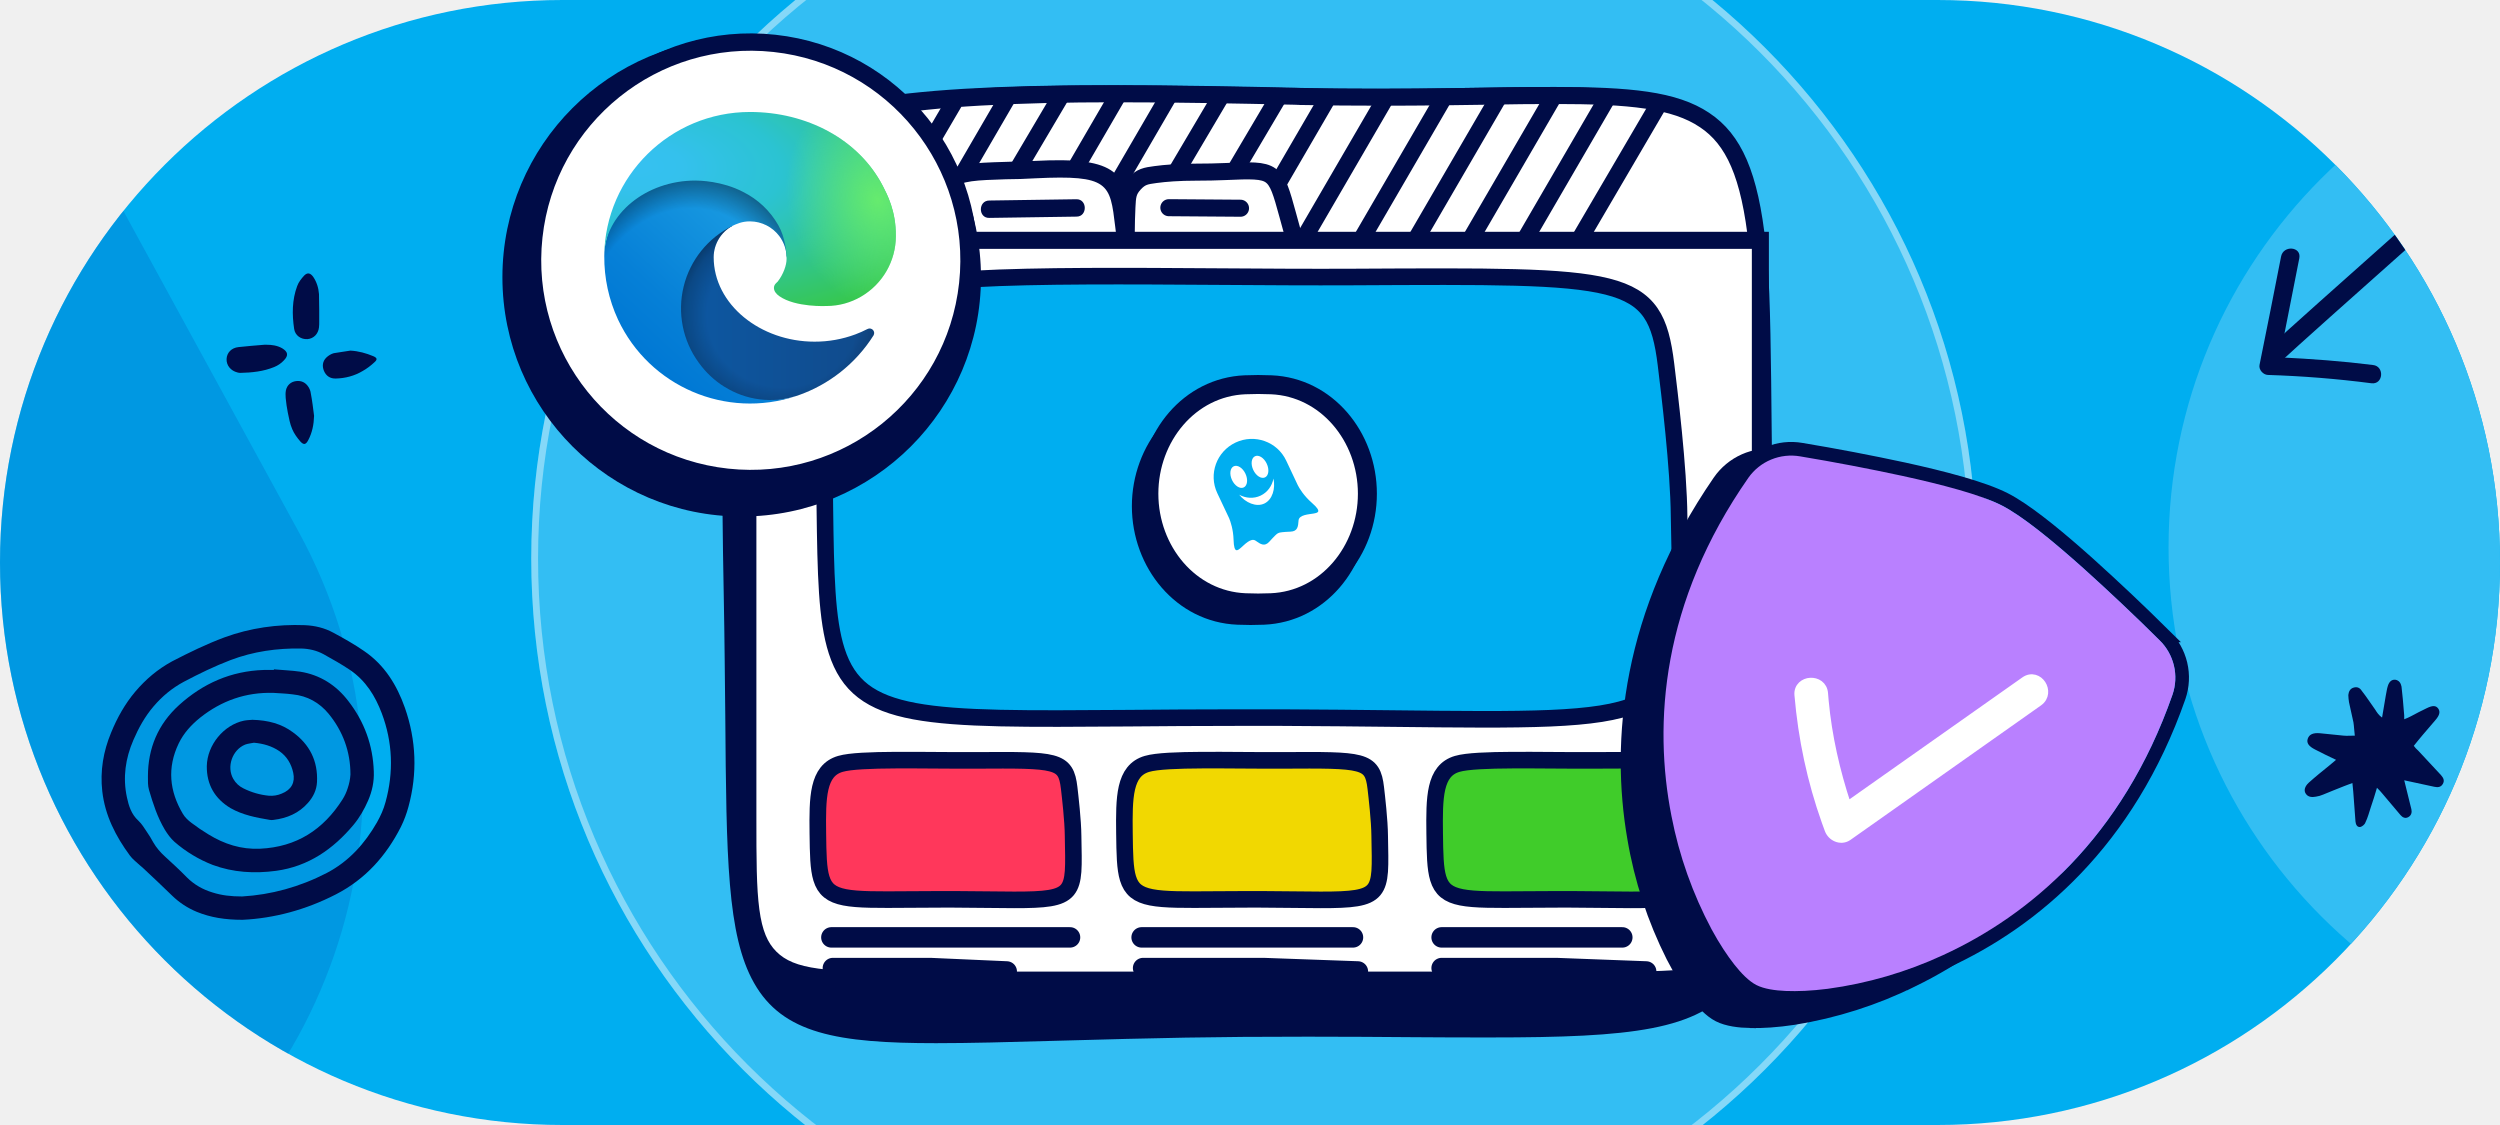
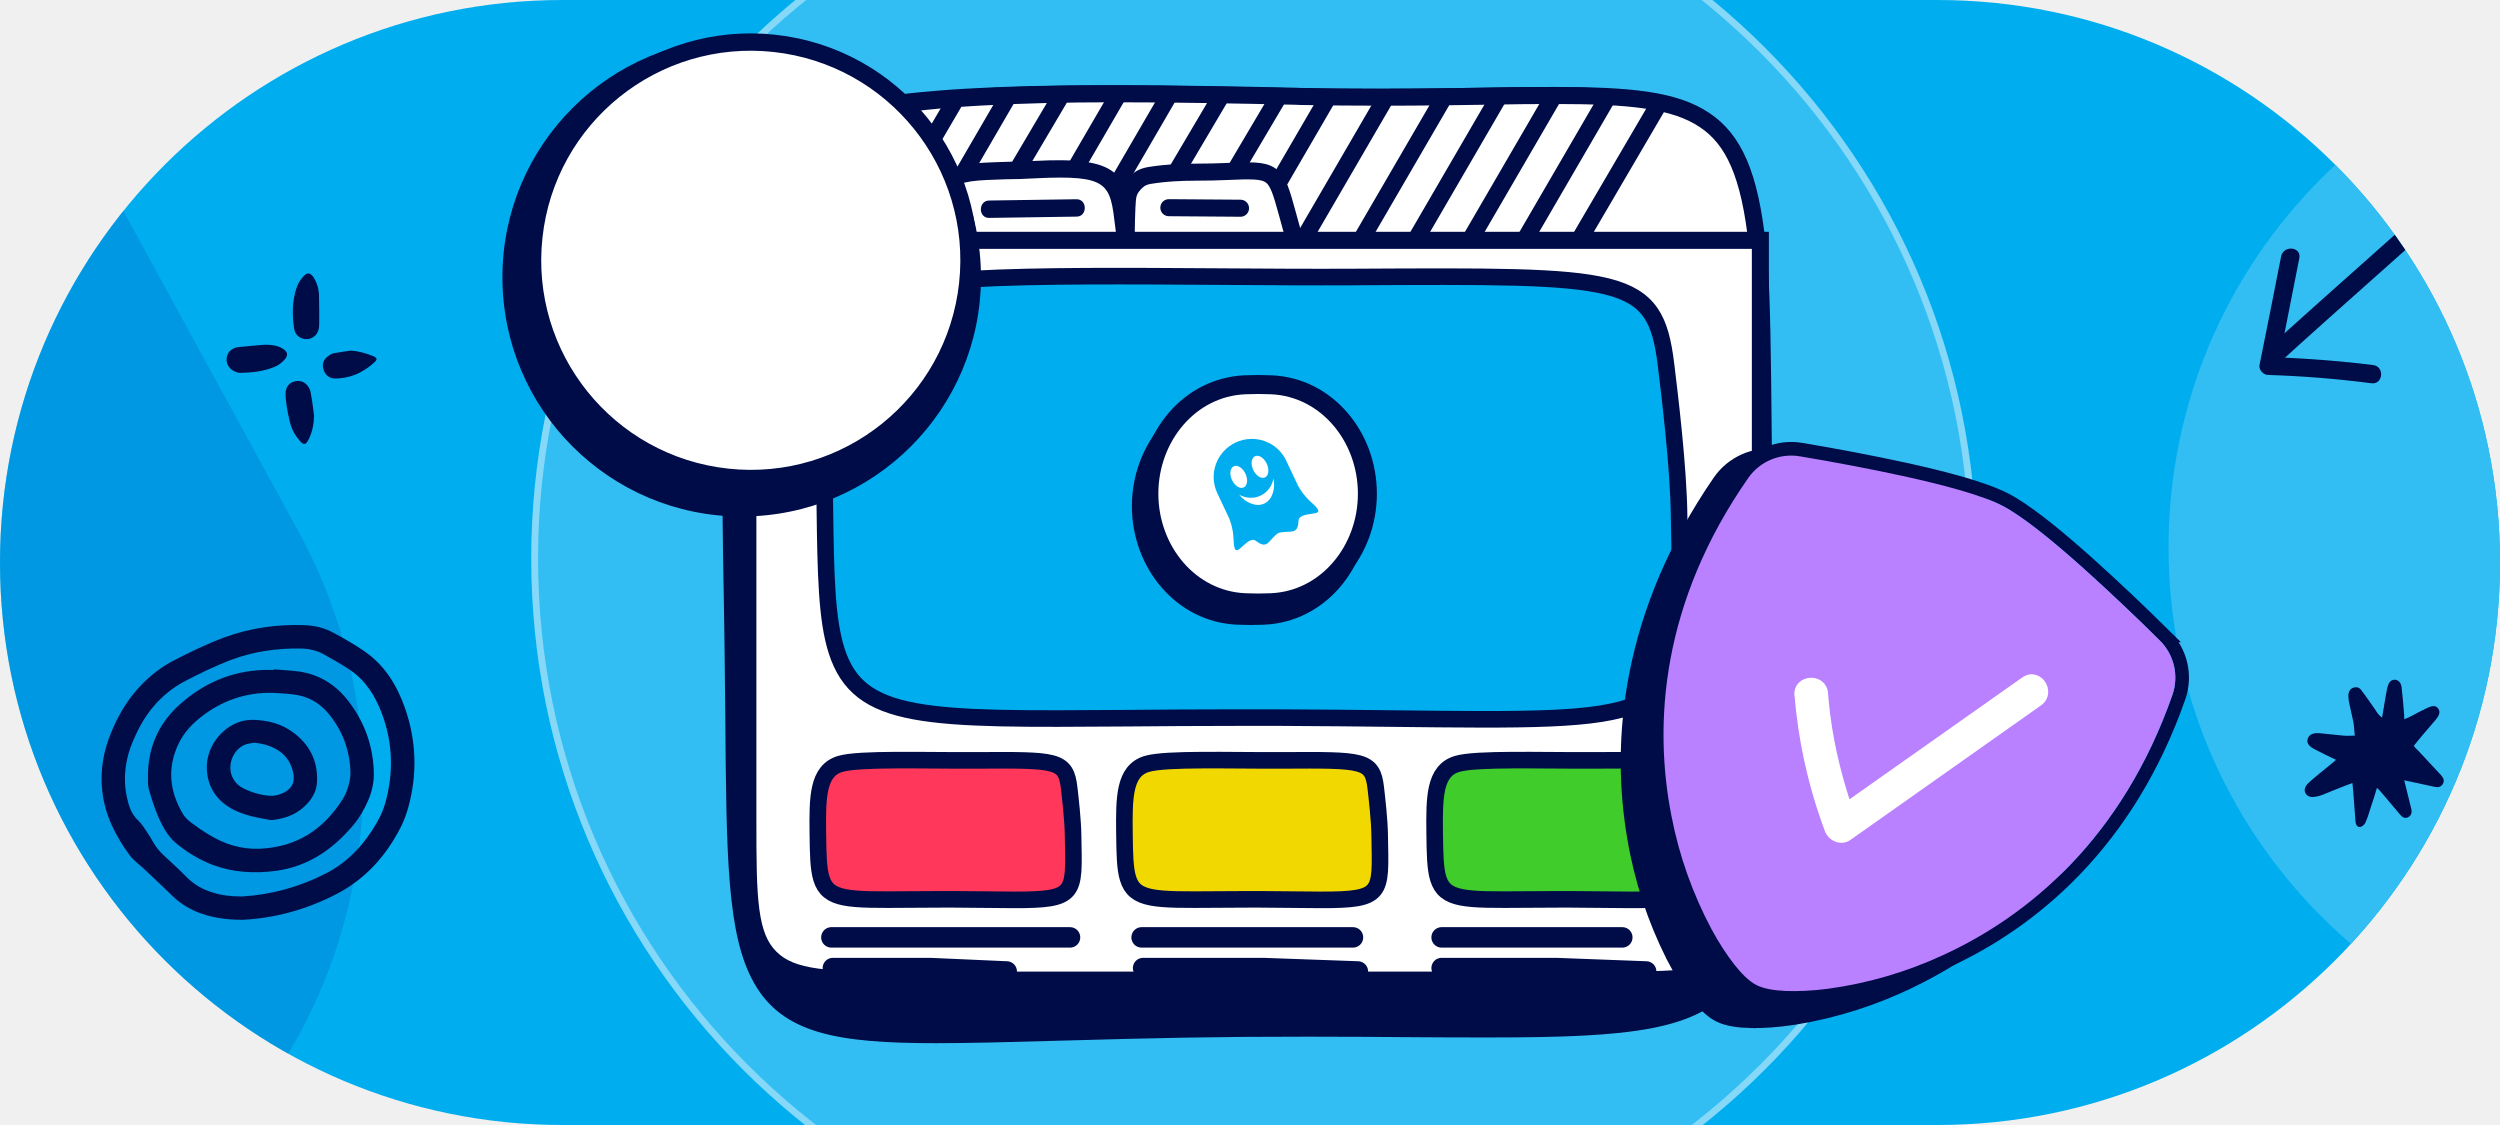
<svg xmlns="http://www.w3.org/2000/svg" width="320" height="144" fill="none" viewBox="0 0 320 144">
  <g clip-path="url(#a)">
    <rect width="320" height="144" fill="#00AEF0" rx="72" />
    <circle cx="160.5" cy="71.5" r="92.5" fill="#33BEF3" />
    <circle cx="160.5" cy="71.5" r="92.064" stroke="#fff" stroke-opacity=".4" stroke-width=".873" />
    <circle cx="160.5" cy="71.5" r="57.5" fill="#5CCBF5" />
    <circle cx="160.5" cy="71.5" r="57.064" stroke="#fff" stroke-opacity=".4" stroke-width=".873" />
    <path fill="#07C" fill-rule="evenodd" d="M-129.483 60.32c15.228 11.882 23.588 24.433 26.599 29.514l23.28 42.618c17.786 32.557 58.58 44.538 91.118 26.764 32.541-17.777 44.504-58.578 26.72-91.135L14.615 24.847c-2.793-5.71-8.453-19.212-10.151-37.7-2.28-24.841-8.168-18.515-13.711-13.341-5.546 5.167-16.414 19.483-25.253 13.99-8.835-5.491-16.355-10.344-24.39-.112-8.037 10.23-12.163 14.43-13.661 15.25l-2.038 1.113c-1.497.817-7.262 2.02-20.212 3.254-12.952 1.233-12.93 10.181-13.086 20.584-.152 10.405-18.07 11.814-25.416 13.69-7.349 1.868-15.85 3.402 3.82 18.746" clip-rule="evenodd" opacity=".4" />
    <circle cx="344.389" cy="70.068" r="66.814" fill="#33BEF3" />
    <path fill="#000C47" d="M141.252 10.91c-27.234 0-40.319 2.364-43.821 7.96-4.763 7.629-5.38 26.816-4.791 57.362.112 5.663.14 10.826.196 15.39.14 18.121.224 28.081 3.67 34.177 3.671 6.529 10.731 7.728 23.312 7.728 4.258 0 9.274-.133 15.074-.299 13.967-.39 20.208-.533 32.501-.533 4.96 0 9.583.033 13.673.066 3.475.033 6.753.033 9.751.033 18.156 0 26.477-.932 31.185-6.728 5.211-6.429 4.847-17.722 4.146-40.207-.112-3.231-.196-6.662-.308-10.36-.14-5.296-.196-11.592-.252-17.721-.084-9.327-.168-18.155-.532-22.718-.085-.866-.141-1.7-.225-2.499-.98-9.76-3.11-14.956-7.284-17.888-4.203-2.964-10.283-3.53-20.034-3.53-2.662 0-5.66.033-8.826.1a762 762 0 0 1-13.252.133c-3.671 0-7.117-.034-10.563-.1l-.813-.034c-7.481-.166-15.27-.333-22.807-.333" />
    <path fill="#fff" stroke="#000C47" stroke-width="2.182" d="M143.069 12c7.467 0 15.188.157 22.614.314l.787.03.011.002h.012c3.427.063 6.854.093 10.504.093 4.875 0 9.277-.062 13.171-.125h.004c3.137-.062 6.105-.094 8.739-.094 9.738 0 15.425.564 19.276 3.145l.002.001c3.717 2.48 5.785 6.942 6.751 16.077v.005c.086.773.13 1.444.22 2.327v.001c.357 4.253.441 12.523.525 21.343v.001c.056 5.777.111 11.725.25 16.731v.005c.083 2.608.152 5.087.228 7.45l.079 2.326c.348 10.626.608 18.517.144 24.512-.463 5.994-1.639 9.889-4 12.656-2.117 2.476-5.081 3.981-9.838 4.858-4.79.883-11.266 1.106-20.284 1.106-2.976 0-6.225 0-9.668-.032h-.001c-4.061-.031-8.653-.063-13.58-.063-12.215 0-18.421.136-32.288.503-5.759.157-10.722.283-14.932.283-6.239 0-10.98-.287-14.591-1.295-3.554-.992-5.957-2.667-7.608-5.458v-.003l-.29-.51c-1.4-2.605-2.181-6.06-2.614-10.892-.461-5.149-.517-11.718-.587-20.28v-.005c-.042-3.22-.068-6.772-.125-10.601l-.07-3.92c-.291-14.402-.283-26.082.383-35.05.672-9.029 2.001-15.088 4.194-18.425h-.001c.715-1.086 1.98-2.101 3.996-3.002s4.711-1.655 8.192-2.255c6.966-1.201 16.894-1.76 30.395-1.76Z" />
    <path stroke="#000C47" stroke-width="2.182" d="m99.436 30.982 9.818-16.8m-4.145 16.8 10.473-17.89m-3.928 17.89 10.473-17.89m-3.927 17.89 10.909-18.763m3.055 18.763 10.909-18.763m-4.364 18.763 10.909-18.763m3.055 18.763 11.345-19.2m-39.272 19.2 11.345-19.2m9.163 19.2 11.346-19.2m2.618 19.2 10.909-18.763m-3.491 18.763 10.909-18.763m-3.49 18.763 10.909-18.763m-3.928 18.763 10.909-18.763m-3.927 18.763 10.909-18.763M195 30.982l10.909-18.763m-3.927 18.763 10.473-17.89" />
    <path fill="#fff" d="M107.727 23.564h12.218v9.164h-12.218zm12.655 0 4.8-1.964 6.327-.436 6.546.436 5.454 1.964v9.164h-23.127z" />
    <path fill="#fff" d="M144.382 24.437 147 21.6l6.327-.436 6.545.436 4.582 3.055.873 8.072H142.2z" />
    <path fill="#000C47" d="M115.589 37.206c-3.667 0-7.747-1.73-8.365-2.02a1.09 1.09 0 0 1-.66-.988c-.453-10.632-.164-12.157 5.481-12.487.577-.04 1.236-.082 1.937-.123 2.72-.248 4.286.04 5.357.947 1.484 1.278 1.607 3.42 1.855 6.718.041.618.082 1.277.164 1.978.165 2.225-.453 3.873-1.854 4.903-1.113.783-2.473 1.072-3.915 1.072m-6.841-3.833c2.926 1.154 7.542 2.308 9.437.948.289-.206 1.113-.783.948-2.926-.041-.741-.124-1.4-.165-2.019-.206-2.72-.288-4.533-1.071-5.192-.536-.453-1.731-.618-3.709-.412a19 19 0 0 1-2.019.123c-3.627.248-3.833.248-3.421 9.478" />
    <path fill="#000C47" d="M135.287 37.204c-6.511 0-14.011-1.813-15.247-2.101-.454-.124-.825-.536-.825-.99-.494-6.428-.453-9.642 1.196-11.455 1.565-1.731 4.079-1.814 8.283-1.937 1.112-.041 2.348-.083 3.75-.124 10.92-.577 11.744 1.649 12.527 8.118.082.66.165 1.36.288 2.143.248 1.731-.247 3.173-1.442 4.245-1.772 1.566-4.986 2.101-8.53 2.101m-13.887-4.08c5.357 1.237 17.596 3.339 20.934.33.618-.577.865-1.277.7-2.266-.123-.783-.206-1.525-.288-2.184-.66-5.522-.783-6.635-10.22-6.181a66 66 0 0 1-3.791.123c-3.627.124-5.769.165-6.676 1.195-.989 1.113-1.03 4.039-.659 8.984" />
    <g stroke="#000C47" stroke-width="2.182">
      <path d="M144.164 31.2c0-.224-.03-2.47.083-4.703.069-1.365.104-2.047.956-2.974s1.463-1.01 2.685-1.177c1.285-.174 2.997-.31 5.221-.31 1.361 0 2.6-.03 3.707-.077 3.235-.139 4.853-.208 5.839.511.987.72 1.382 2.161 2.174 5.045l1.371 4.994" />
      <path stroke-linecap="round" d="m149.613 26.584 9.173.069" />
    </g>
    <path fill="#000C47" d="M137.8 25.502c-3.709.04-7.417.123-11.167.165-1.443 0-1.443 2.266 0 2.225 3.708-.041 7.417-.124 11.167-.165 1.401 0 1.401-2.225 0-2.225m-22.335-.042c-1.195.083-2.431.165-3.626.248-1.443.082-1.443 2.349 0 2.225l3.626-.247c1.401-.083 1.442-2.35 0-2.226" />
    <path fill="#fff" stroke="#000C47" stroke-width="2.182" d="M225.327 30.764v73.964c0 5.173-.003 8.944-.39 11.825-.383 2.849-1.124 4.665-2.485 6.026s-3.178 2.103-6.028 2.487c-2.881.387-6.651.389-11.824.389h-88.145c-5.174 0-8.944-.002-11.826-.389-2.849-.384-4.665-1.126-6.026-2.487s-2.103-3.177-2.486-6.026c-.388-2.881-.39-6.652-.39-11.825V30.764z" />
    <path fill="#00AEF0" stroke="#000C47" stroke-width="2.123" d="M214.925 80.506c-1.084 13.615-8.611 11.532-51.016 11.346h-5.307c-5.254 0-9.965.037-14.244.075-25.941.186-34.389.297-37.259-8.593-1.3-4.018-1.408-9.858-1.517-18.303-.162-14.359-.216-25.444 9.694-28.16 8.178-2.27 35.906-1.302 57.948-1.414 34.714-.186 38.614-.297 40.022 11.197.433 3.572 1.624 13.17 1.679 19.493.108 6.064.27 10.751 0 14.36Z" />
    <path fill="#40CC2A" stroke="#000C47" stroke-width="2.123" d="M216.31 111.536c-.324 4.295-2.573 3.637-15.244 3.579h-1.586c-1.569 0-2.977.012-4.256.023-7.751.059-10.275.094-11.133-2.71-.388-1.267-.421-3.109-.453-5.772-.049-4.529-.065-8.025 2.897-8.881 2.443-.716 10.728-.411 17.315-.446 10.372-.059 11.538-.094 11.958 3.531.13 1.126.486 4.153.502 6.148.032 1.912.081 3.39 0 4.528Z" />
    <g stroke="#000C47">
      <path fill="#F1D801" stroke-width="2.123" d="M176.601 111.536c-.324 4.295-2.573 3.637-15.244 3.579h-1.586c-1.569 0-2.977.012-4.256.023-7.751.059-10.275.094-11.133-2.71-.388-1.267-.421-3.109-.453-5.772-.049-4.529-.065-8.025 2.897-8.881 2.443-.716 10.728-.411 17.315-.446 10.372-.059 11.538-.094 11.958 3.531.13 1.126.486 4.153.502 6.148.032 1.912.081 3.39 0 4.528Z" />
      <path fill="#FF375B" stroke-width="2.123" d="M137.356 111.537c-.324 4.294-2.573 3.637-15.244 3.578h-1.586c-1.569 0-2.977.012-4.256.023-7.751.059-10.275.094-11.133-2.71-.388-1.267-.421-3.109-.453-5.772-.049-4.529-.065-8.025 2.896-8.881 2.444-.716 10.729-.41 17.315-.446 10.373-.059 11.538-.094 11.959 3.531.13 1.127.486 4.154.502 6.148.032 1.912.081 3.391 0 4.529Z" />
      <path stroke-linecap="round" stroke-width="2.618" d="M106.417 119.985h30.546m-30.546 9.6 12.958-.245 10.17-.192m-22.937-5.236h12.469l9.785.436m17.265-4.363h27.054m-27.054 9.6h10.909m-10.719-5.673h15.403l12.088.436m10.719-4.363h23.128m-24.438 9.6 14.67-.245 11.513-.192m-24.873-5.236h14.67l11.512.436" />
    </g>
    <circle cx="94.937" cy="35.486" r="30.628" fill="#000C47" />
    <rect width="55.864" height="55.864" x="71.349" y="2.532" fill="#fff" rx="27.932" transform="rotate(6.201 71.349 2.532)" />
    <rect width="55.864" height="55.864" x="71.349" y="2.532" stroke="#000C47" stroke-width="2.219" rx="27.932" transform="rotate(6.201 71.349 2.532)" />
-     <rect width="48" height="48" x="72" y="9" fill="#fff" rx="24" />
-     <g clip-path="url(#b)">
-       <path fill="url(#c)" d="M111.036 42.115q-.752.39-1.546.685c-1.675.623-3.448.94-5.236.933-6.898 0-12.906-4.74-12.906-10.835a4.6 4.6 0 0 1 2.392-3.981c-6.242.262-7.846 6.766-7.846 10.572 0 10.792 9.931 11.871 12.075 11.871 1.152 0 2.888-.335 3.938-.67l.189-.059a18.7 18.7 0 0 0 9.713-7.7.58.58 0 0 0-.076-.702.59.59 0 0 0-.697-.114" />
-       <path fill="url(#d)" d="M111.036 42.115q-.752.39-1.546.685c-1.675.623-3.448.94-5.236.933-6.898 0-12.906-4.74-12.906-10.835a4.6 4.6 0 0 1 2.392-3.981c-6.242.262-7.846 6.766-7.846 10.572 0 10.792 9.931 11.871 12.075 11.871 1.152 0 2.888-.335 3.938-.67l.189-.059a18.7 18.7 0 0 0 9.713-7.7.58.58 0 0 0-.076-.702.59.59 0 0 0-.697-.114" opacity=".35" />
-       <path fill="url(#e)" d="M92.748 49.523a11.6 11.6 0 0 1-3.31-3.106 11.767 11.767 0 0 1 4.302-17.5c.466-.22 1.24-.598 2.275-.584a4.73 4.73 0 0 1 3.748 1.896c.586.79.908 1.744.918 2.727 0-.029 3.573-11.608-11.666-11.608-6.403 0-11.667 6.067-11.667 11.404a19 19 0 0 0 1.764 8.167 18.667 18.667 0 0 0 22.809 9.77 11.01 11.01 0 0 1-9.159-1.166z" />
-       <path fill="url(#f)" d="M92.748 49.523a11.6 11.6 0 0 1-3.31-3.106 11.767 11.767 0 0 1 4.302-17.5c.466-.22 1.24-.598 2.275-.584a4.73 4.73 0 0 1 3.748 1.896c.586.79.908 1.744.918 2.727 0-.029 3.573-11.608-11.666-11.608-6.403 0-11.667 6.067-11.667 11.404a19 19 0 0 0 1.764 8.167 18.667 18.667 0 0 0 22.809 9.77 11.01 11.01 0 0 1-9.159-1.166z" opacity=".41" />
-       <path fill="url(#g)" d="M99.559 36.033c-.132.146-.496.365-.496.817 0 .38.248.758.7 1.065 2.085 1.458 6.037 1.254 6.052 1.254a8.7 8.7 0 0 0 4.418-1.21 8.96 8.96 0 0 0 4.434-7.715c.044-3.267-1.167-5.44-1.648-6.402-3.106-6.038-9.771-9.509-17.019-9.509a18.667 18.667 0 0 0-18.666 18.404c.072-5.322 5.366-9.625 11.666-9.625.51 0 3.427.044 6.125 1.459a10.6 10.6 0 0 1 4.506 4.273c.89 1.546 1.05 3.514 1.05 4.302s-.393 1.94-1.137 2.902z" />
-       <path fill="url(#h)" d="M99.559 36.033c-.132.146-.496.365-.496.817 0 .38.248.758.7 1.065 2.085 1.458 6.037 1.254 6.052 1.254a8.7 8.7 0 0 0 4.418-1.21 8.96 8.96 0 0 0 4.434-7.715c.044-3.267-1.167-5.44-1.648-6.402-3.106-6.038-9.771-9.509-17.019-9.509a18.667 18.667 0 0 0-18.666 18.404c.072-5.322 5.366-9.625 11.666-9.625.51 0 3.427.044 6.125 1.459a10.6 10.6 0 0 1 4.506 4.273c.89 1.546 1.05 3.514 1.05 4.302s-.393 1.94-1.137 2.902z" />
-     </g>
+     <rect width="48" height="48.001" x="72" y="9" fill="#fff" rx="24" />
    <path fill="#000C47" d="M144.88 64.793c0-7.844 5.623-14.82 13.46-15.154a42 42 0 0 1 1.741-.04c.555 0 1.139.015 1.741.04 7.836.335 13.459 7.31 13.459 15.154 0 7.859-5.645 14.843-13.497 15.17-.589.024-1.16.037-1.703.037s-1.114-.013-1.703-.038c-7.853-.326-13.498-7.31-13.498-15.17" />
    <path fill="#fff" stroke="#000C47" stroke-width="2.429" d="M161.041 49.215c.535 0 1.101.013 1.689.038 7.072.302 12.296 6.627 12.296 13.94 0 7.328-5.245 13.662-12.333 13.957-.575.023-1.129.036-1.652.036a42 42 0 0 1-1.653-.036c-7.088-.295-12.333-6.629-12.333-13.957 0-7.313 5.224-13.638 12.296-13.94a40 40 0 0 1 1.69-.038Z" />
    <ellipse cx="160.322" cy="61.635" fill="#fff" rx="3.27" ry="3.981" transform="rotate(-38.96 160.322 61.635)" />
    <path fill="#00AEF0" fill-rule="evenodd" d="M167.924 64.367c-1.051-.92-1.601-1.861-1.796-2.24l-1.497-3.173c-1.144-2.424-4.046-3.457-6.481-2.307-2.436 1.15-3.484 4.046-2.34 6.47l1.519 3.218c.177.424.527 1.422.568 2.764.055 1.803.509 1.37.934 1.02.424-.35 1.275-1.34 1.891-.907.615.433 1.139.814 1.766.109.627-.706.945-.992 1.057-1.045l.153-.072c.112-.053.535-.116 1.478-.152.944-.035.982-.681 1.039-1.432.058-.75 1.362-.779 1.902-.884.541-.104 1.163-.18-.193-1.369m-10.006-4.684c.475-.224 1.146.2 1.499.949s.254 1.536-.221 1.76c-.475.225-1.147-.2-1.5-.948s-.254-1.537.222-1.76m3.914 4.77c-1.046.495-2.411-.115-3.215-1.13.844.46 1.848.537 2.737.117s1.468-1.244 1.65-2.187c.273 1.266-.125 2.707-1.172 3.2m.088-3.347c-.476.224-1.147-.2-1.5-.949s-.254-1.536.221-1.76c.476-.224 1.147.2 1.5.949s.254 1.536-.221 1.76" clip-rule="evenodd" />
    <path stroke="#000C47" stroke-width="1.745" d="M256.623 63.922c2.492 1.275 5.959 4.063 9.268 6.96l1.405 1.244.002.002a285 285 0 0 1 9.744 9.205h-.001a7.6 7.6 0 0 1 2.071 3.666 7.55 7.55 0 0 1-.206 4.197l-.001.004c-6.515 18.636-18.685 28.73-29.817 33.843a52.5 52.5 0 0 1-15.024 4.388l-.006.001c-1.843.237-3.509.326-4.93.3l-.594-.018c-1.388-.06-2.952-.258-4.11-.851-1.159-.592-2.231-1.743-3.095-2.833l-.001-.002c-.955-1.212-1.991-2.778-3.003-4.645l-.004-.005a52.6 52.6 0 0 1-5.229-14.752l.001-.001c-2.371-12.02-1.307-27.795 9.992-43.98l.002-.004a7.54 7.54 0 0 1 3.284-2.623 7.6 7.6 0 0 1 4.187-.465q6.61 1.101 13.163 2.513h.003c4.854 1.065 10.054 2.4 12.899 3.856Z" />
    <path fill="#000C47" stroke="#000C47" stroke-width="1.448" d="M253.576 64.342c2.479 1.268 5.916 4.086 9.199 7.03l1.394 1.264.003.003a275 275 0 0 1 9.654 9.368h-.001a7.45 7.45 0 0 1 1.981 3.695 7.9 7.9 0 0 1-.199 3.994l-.086.259-.001.003c-6.934 19.436-19.387 30.133-30.698 35.654v-.002a53.5 53.5 0 0 1-15.221 4.852h-.005c-2.126.324-4.015.44-5.562.403v.001c-1.397-.035-2.951-.21-4.086-.79s-2.182-1.737-3.03-2.85l-.002-.002c-.935-1.234-1.946-2.832-2.928-4.746l-.002-.006a53.5 53.5 0 0 1-4.969-15.18c-2.145-12.405-.758-28.761 10.945-45.756l.001-.003a7.9 7.9 0 0 1 3.284-2.719 7.44 7.44 0 0 1 4.157-.556q6.654 1.011 13.242 2.346h.004c4.885 1.009 10.096 2.29 12.926 3.738Z" />
    <path fill="#B980FF" fill-rule="evenodd" d="M256.225 64.7c-2.727-1.396-7.813-2.712-12.688-3.78a284 284 0 0 0-13.126-2.507 6.73 6.73 0 0 0-3.707.412 6.67 6.67 0 0 0-2.904 2.32c-11.147 15.968-12.183 31.496-9.851 43.316a51.7 51.7 0 0 0 5.142 14.506c.993 1.83 2.002 3.353 2.922 4.52.853 1.077 1.828 2.097 2.808 2.599.981.501 2.383.697 3.75.757 1.486.063 3.311-.011 5.376-.276a51.6 51.6 0 0 0 14.776-4.317c10.946-5.027 22.932-14.954 29.358-33.337a6.67 6.67 0 0 0 .182-3.713 6.74 6.74 0 0 0-1.835-3.247 285 285 0 0 0-9.714-9.177c-3.719-3.328-7.758-6.68-10.489-8.077" clip-rule="evenodd" />
    <path fill="#fff" stroke="#fff" stroke-width=".832" d="M260.451 86.776c.422.115.768.403.994.75.449.693.493 1.76-.423 2.416l-.002.002-24.43 17.243-.01.006c-.506.336-1.081.331-1.556.133a1.9 1.9 0 0 1-1.042-1.071l-.384-1.051c-1.871-5.26-3.012-10.638-3.495-16.257v-.002c-.045-.537.141-.982.465-1.293a1.8 1.8 0 0 1 1.152-.48c.414-.024.854.082 1.207.346.361.271.608.69.646 1.233l.08.952c.427 4.558 1.428 8.94 2.857 13.273 3.698-2.604 7.382-5.202 11.066-7.802 3.835-2.706 7.671-5.413 11.523-8.125.442-.315.918-.391 1.352-.273Z" />
    <g fill="#000C47">
      <path d="M32.312 92.135c2.019.054 3.715.511 5.168 1.588 2.154 1.561 3.23 3.688 3.096 6.38-.054 1.023-.484 1.911-1.157 2.665-1.158 1.319-2.665 1.965-4.415 2.18a1.3 1.3 0 0 1-.458 0c-1.75-.296-3.472-.619-5.033-1.507-2.02-1.212-3.07-3.015-3.042-5.384.054-2.719 2.18-5.276 4.764-5.814.431-.081.862-.081 1.077-.108m.189 2.934c-.377.08-.781.108-1.131.242-1.642.673-2.396 2.854-1.508 4.388a2.96 2.96 0 0 0 1.293 1.211 9.2 9.2 0 0 0 3.257.942 3.46 3.46 0 0 0 1.642-.269c1.238-.484 1.75-1.426 1.48-2.665-.242-1.13-.807-2.1-1.776-2.772-.943-.646-2.046-.97-3.258-1.077" />
      <path d="M35.06 85.675c1.103.107 2.234.134 3.337.296 2.558.403 4.63 1.722 6.192 3.768 2.046 2.638 3.15 5.653 3.257 9.018.054 1.292-.215 2.53-.727 3.715-.484 1.103-1.077 2.153-1.857 3.095-2.611 3.123-5.788 5.33-9.906 5.896-2.773.376-5.519.215-8.13-.754a16.6 16.6 0 0 1-4.899-2.961c-.485-.431-.888-.996-1.238-1.561-.942-1.589-1.508-3.338-2.02-5.088-.16-.538-.134-1.158-.134-1.723 0-3.607 1.292-6.676 3.984-9.125 3.069-2.773 6.65-4.361 10.848-4.496h1.292zm-.054 3.014c-3.527-.107-6.65.996-9.395 3.177-1.13.915-2.1 1.965-2.746 3.31-1.48 3.096-1.184 6.084.539 8.992.269.457.673.834 1.103 1.157a24 24 0 0 0 2.18 1.481c2.02 1.238 4.173 1.938 6.596 1.83 4.684-.215 8.102-2.449 10.552-6.299a6 6 0 0 0 .673-1.453 6.7 6.7 0 0 0 .35-1.75c0-2.934-.97-5.545-2.8-7.78-1.184-1.426-2.718-2.288-4.603-2.476-.807-.108-1.642-.135-2.45-.189" />
      <path d="M31.047 117.735c-2.235 0-4.092-.296-5.869-1.023a10 10 0 0 1-3.122-2.046 240 240 0 0 0-3.796-3.607c-.107-.108-.242-.189-.35-.296-.43-.404-.942-.781-1.292-1.265-1.803-2.45-3.176-5.115-3.526-8.211-.296-2.61.134-5.114 1.13-7.51.781-1.911 1.777-3.688 3.096-5.249 1.346-1.588 2.88-2.88 4.71-3.876 2.181-1.13 4.389-2.207 6.704-3.069 3.31-1.211 6.756-1.696 10.282-1.561 1.293.054 2.53.35 3.661.969 1.346.727 2.692 1.48 3.93 2.342 2.612 1.776 4.2 4.36 5.223 7.268 1.453 4.145 1.615 8.398.457 12.652a14 14 0 0 1-.969 2.584c-1.884 3.714-4.549 6.702-8.318 8.641-3.876 1.992-7.94 3.068-11.951 3.257m-.054-2.988c3.688-.216 7.375-1.212 10.848-3.015 2.826-1.481 4.845-3.742 6.407-6.461.457-.807.86-1.695 1.103-2.611 1.05-3.822.915-7.644-.484-11.36-.835-2.207-2.046-4.172-4.065-5.544-1.077-.727-2.234-1.373-3.392-2.02-.888-.484-1.857-.7-2.853-.726-3.096-.054-6.138.377-9.045 1.48-2.046.78-4.038 1.75-5.976 2.773-1.507.807-2.772 1.857-3.876 3.15-1.104 1.291-1.911 2.745-2.584 4.306-1.023 2.37-1.373 4.792-.835 7.322.243 1.131.566 2.181 1.48 3.015.432.404.755.942 1.078 1.427.296.43.565.861.807 1.319.404.7.915 1.292 1.508 1.83.942.862 1.91 1.75 2.8 2.665.941.942 2.045 1.561 3.283 1.938 1.185.377 2.37.512 3.796.512" />
    </g>
    <path fill="#000C47" d="M37.889 48.781c.69-.09 1.231.18 1.592.75.15.24.27.512.3.812.18.93.3 1.921.42 2.882-.03 1.11-.24 2.162-.75 3.123-.3.57-.57.63-.99.18-.421-.48-.812-1.02-1.053-1.591-.3-.691-.42-1.412-.57-2.132-.12-.6-.21-1.231-.27-1.862-.03-.33-.03-.69.03-.99.15-.661.63-1.082 1.29-1.172m6.967-3.903c1.05.06 2.011.33 2.942.72.48.21.54.42.12.781-.45.42-.96.811-1.5 1.111-1.052.63-2.223.931-3.424.961-.72.03-1.262-.33-1.532-.991-.24-.6-.18-1.201.3-1.682.271-.27.632-.48.962-.57.69-.12 1.411-.21 2.132-.33m-10.75-.75c.69 0 1.38.09 2.011.45.751.45.84.931.21 1.562-.33.36-.78.66-1.23.84-1.382.571-2.883.72-4.355.75-.12 0-.24-.029-.36-.059-.84-.21-1.41-.901-1.38-1.712s.63-1.441 1.53-1.531c1.111-.12 2.192-.21 3.303-.3zm4.834-8.86c.42-.42.78-.33 1.141.151.45.66.69 1.411.75 2.222.03.72 0 1.41.03 2.101v1.442c0 .24 0 .48-.03.72-.09.841-.69 1.442-1.47 1.502-.811.06-1.592-.45-1.712-1.321-.27-1.832-.27-3.693.39-5.465.18-.51.54-.961.9-1.351m268.804 64.608c.262 1.135.523 2.051.742 3.011.043.218.131.48.174.698.087.393 0 .786-.393 1.004-.392.218-.741.044-1.003-.262-.786-.916-1.571-1.876-2.357-2.792-.174-.219-.349-.393-.654-.699-.262.917-.524 1.702-.786 2.488-.218.654-.392 1.352-.698 1.963-.087.262-.436.524-.654.568-.437.043-.568-.35-.611-.699-.087-.96-.131-1.963-.218-2.923-.044-.611-.088-1.222-.175-2.008-.436.175-.742.262-1.047.393-.917.349-1.833.742-2.706 1.091a3.6 3.6 0 0 1-.916.262c-.48.087-1.004.087-1.309-.393-.262-.393-.131-.916.393-1.396.872-.786 1.745-1.484 2.661-2.226.262-.218.524-.436.83-.698a75 75 0 0 1-2.662-1.309c-.873-.436-1.135-.873-.96-1.396.174-.524.654-.786 1.571-.698 1.003.087 2.007.218 3.011.305.436.044.872 0 1.44 0-.088-.654-.088-1.178-.175-1.702-.175-.873-.393-1.702-.567-2.574-.044-.306-.088-.611-.088-.917.044-.436.219-.829.699-.96.436-.13.785.044 1.003.393.655.83 1.178 1.658 1.746 2.444.218.349.436.698.872 1.003.175-.96.306-1.876.48-2.836.088-.393.131-.83.262-1.222.175-.567.524-.829.96-.785.48.087.698.436.786.872a80 80 0 0 1 .305 3.23c.044.261.044.567.044.96.349-.131.611-.262.873-.393.654-.35 1.309-.698 1.963-1.004.786-.393 1.222-.393 1.527.044.262.392.175.829-.392 1.483l-1.571 1.833c-.393.436-.742.916-1.178 1.44.174.218.349.436.567.611.96 1.047 1.964 2.095 2.924 3.142.305.349.48.698.218 1.134-.262.437-.655.437-1.091.349a745 745 0 0 1-3.84-.829M291.413 46.76c5.897-5.464 27.894-24.808 33.791-30.272 1.114-1.049-.402-2.853-1.515-1.804-5.897 5.463-27.894 24.807-33.791 30.27-1.113 1.05.402 2.854 1.515 1.805" />
    <path fill="#000C47" d="M290.284 47.993c4.447.14 8.846.493 13.256 1.064 1.532.195 1.707-2.174.204-2.336-3.952-.5-7.954-.787-11.932-.98l2.501-12.697c.285-1.493-2.051-1.696-2.336-.204a1909 1909 0 0 1-2.76 13.883c-.115.61.48 1.25 1.067 1.27" />
  </g>
  <defs>
-     <radialGradient id="d" cx="0" cy="0" r="1" gradientTransform="matrix(13.9125 0 0 13.2169 100.259 40.342)" gradientUnits="userSpaceOnUse">
-       <stop offset=".7" stop-opacity="0" />
-       <stop offset=".9" stop-opacity=".5" />
-       <stop offset="1" />
-     </radialGradient>
-     <radialGradient id="f" cx="0" cy="0" r="1" gradientTransform="matrix(3.1325 -20.6745 -16.7067 -2.506 87.623 43.345)" gradientUnits="userSpaceOnUse">
-       <stop offset=".8" stop-opacity="0" />
-       <stop offset=".9" stop-opacity=".5" />
-       <stop offset="1" />
-     </radialGradient>
-     <radialGradient id="g" cx="0" cy="0" r="1" gradientTransform="matrix(-1.18067 29.5167 62.8705 2.36133 81.11 21.234)" gradientUnits="userSpaceOnUse">
-       <stop stop-color="#35C1F1" />
-       <stop offset=".1" stop-color="#34C1ED" />
-       <stop offset=".2" stop-color="#2FC2DF" />
-       <stop offset=".3" stop-color="#2BC3D2" />
-       <stop offset=".7" stop-color="#36C752" />
-     </radialGradient>
-     <radialGradient id="h" cx="0" cy="0" r="1" gradientTransform="matrix(3.97308 13.622 11.0679 -3.2636 112.342 25.606)" gradientUnits="userSpaceOnUse">
-       <stop stop-color="#66EB6E" />
-       <stop offset="1" stop-color="#66EB6E" stop-opacity="0" />
-     </radialGradient>
-     <linearGradient id="c" x1="85.894" x2="111.911" y1="40.146" y2="40.146" gradientUnits="userSpaceOnUse">
-       <stop stop-color="#0C59A4" />
-       <stop offset="1" stop-color="#114A8B" />
-     </linearGradient>
-     <linearGradient id="e" x1="99.602" x2="83.371" y1="28.858" y2="46.548" gradientUnits="userSpaceOnUse">
-       <stop stop-color="#1B9DE2" />
-       <stop offset=".2" stop-color="#1595DF" />
-       <stop offset=".7" stop-color="#0680D7" />
-       <stop offset="1" stop-color="#0078D4" />
-     </linearGradient>
    <clipPath id="a">
      <rect width="320" height="144" fill="#fff" rx="72" />
    </clipPath>
-     <clipPath id="b">
-       <path fill="#fff" d="M77.334 14.333h37.332v37.333H77.334z" />
-     </clipPath>
  </defs>
</svg>
